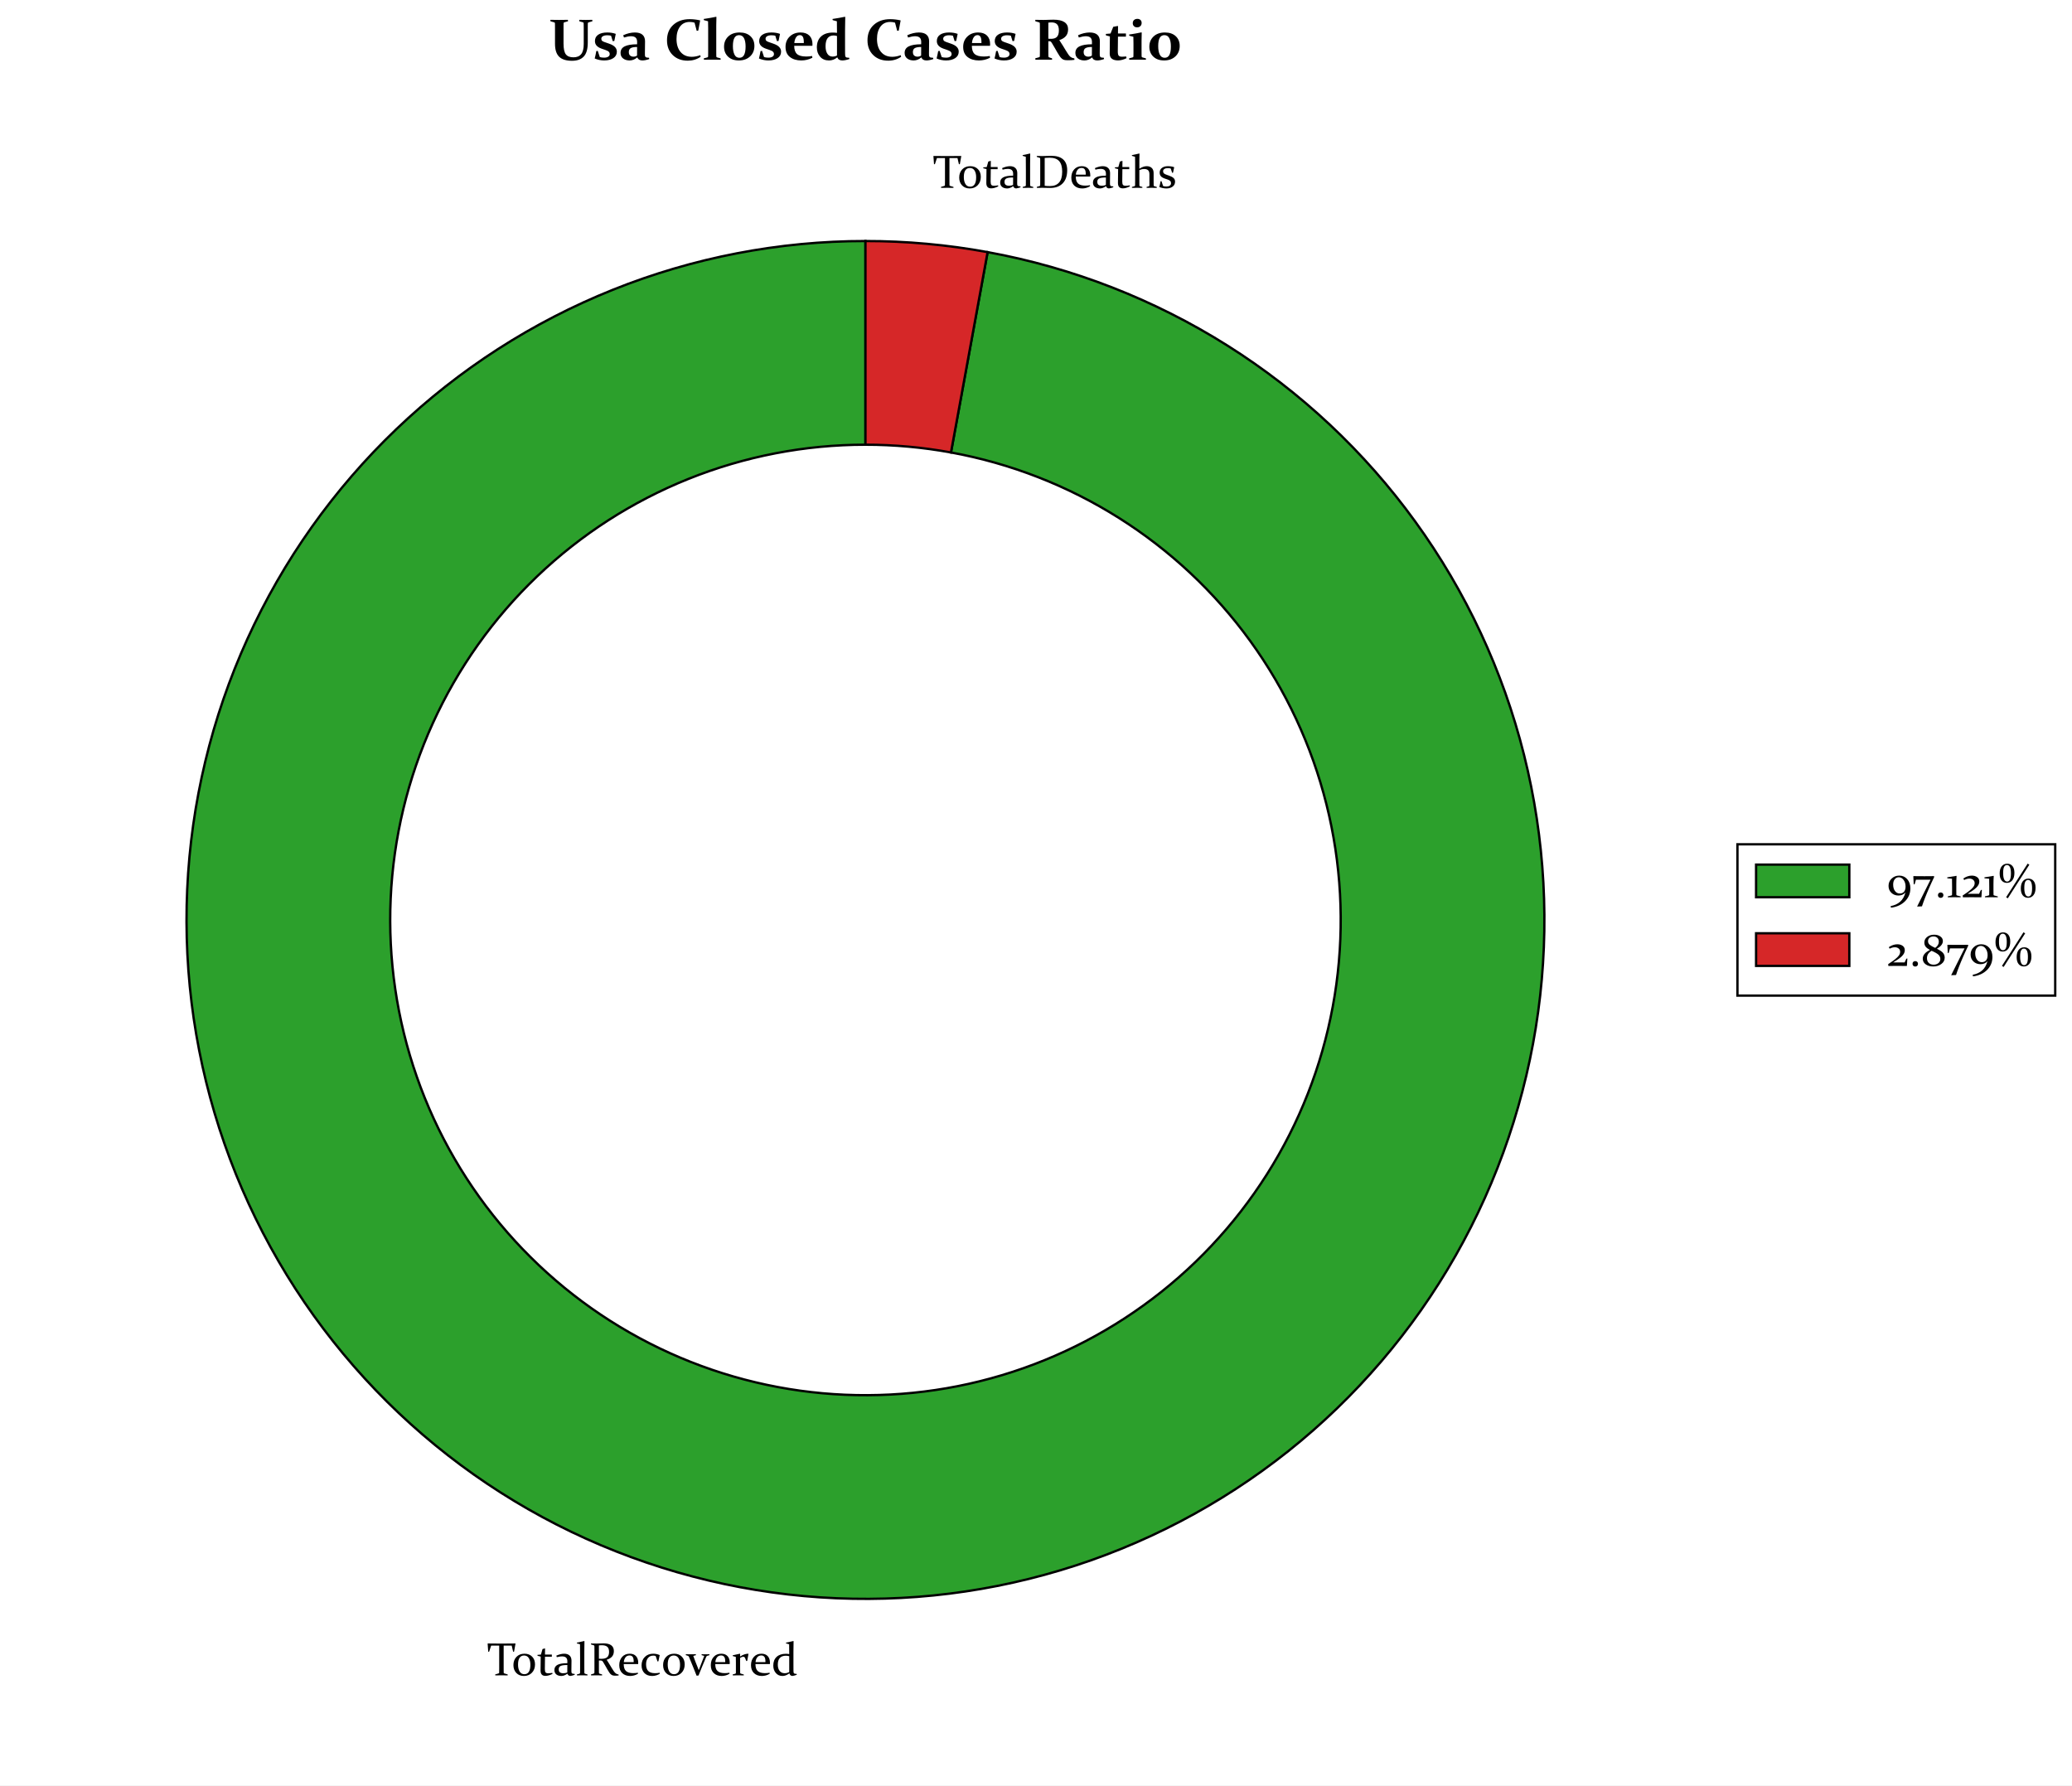
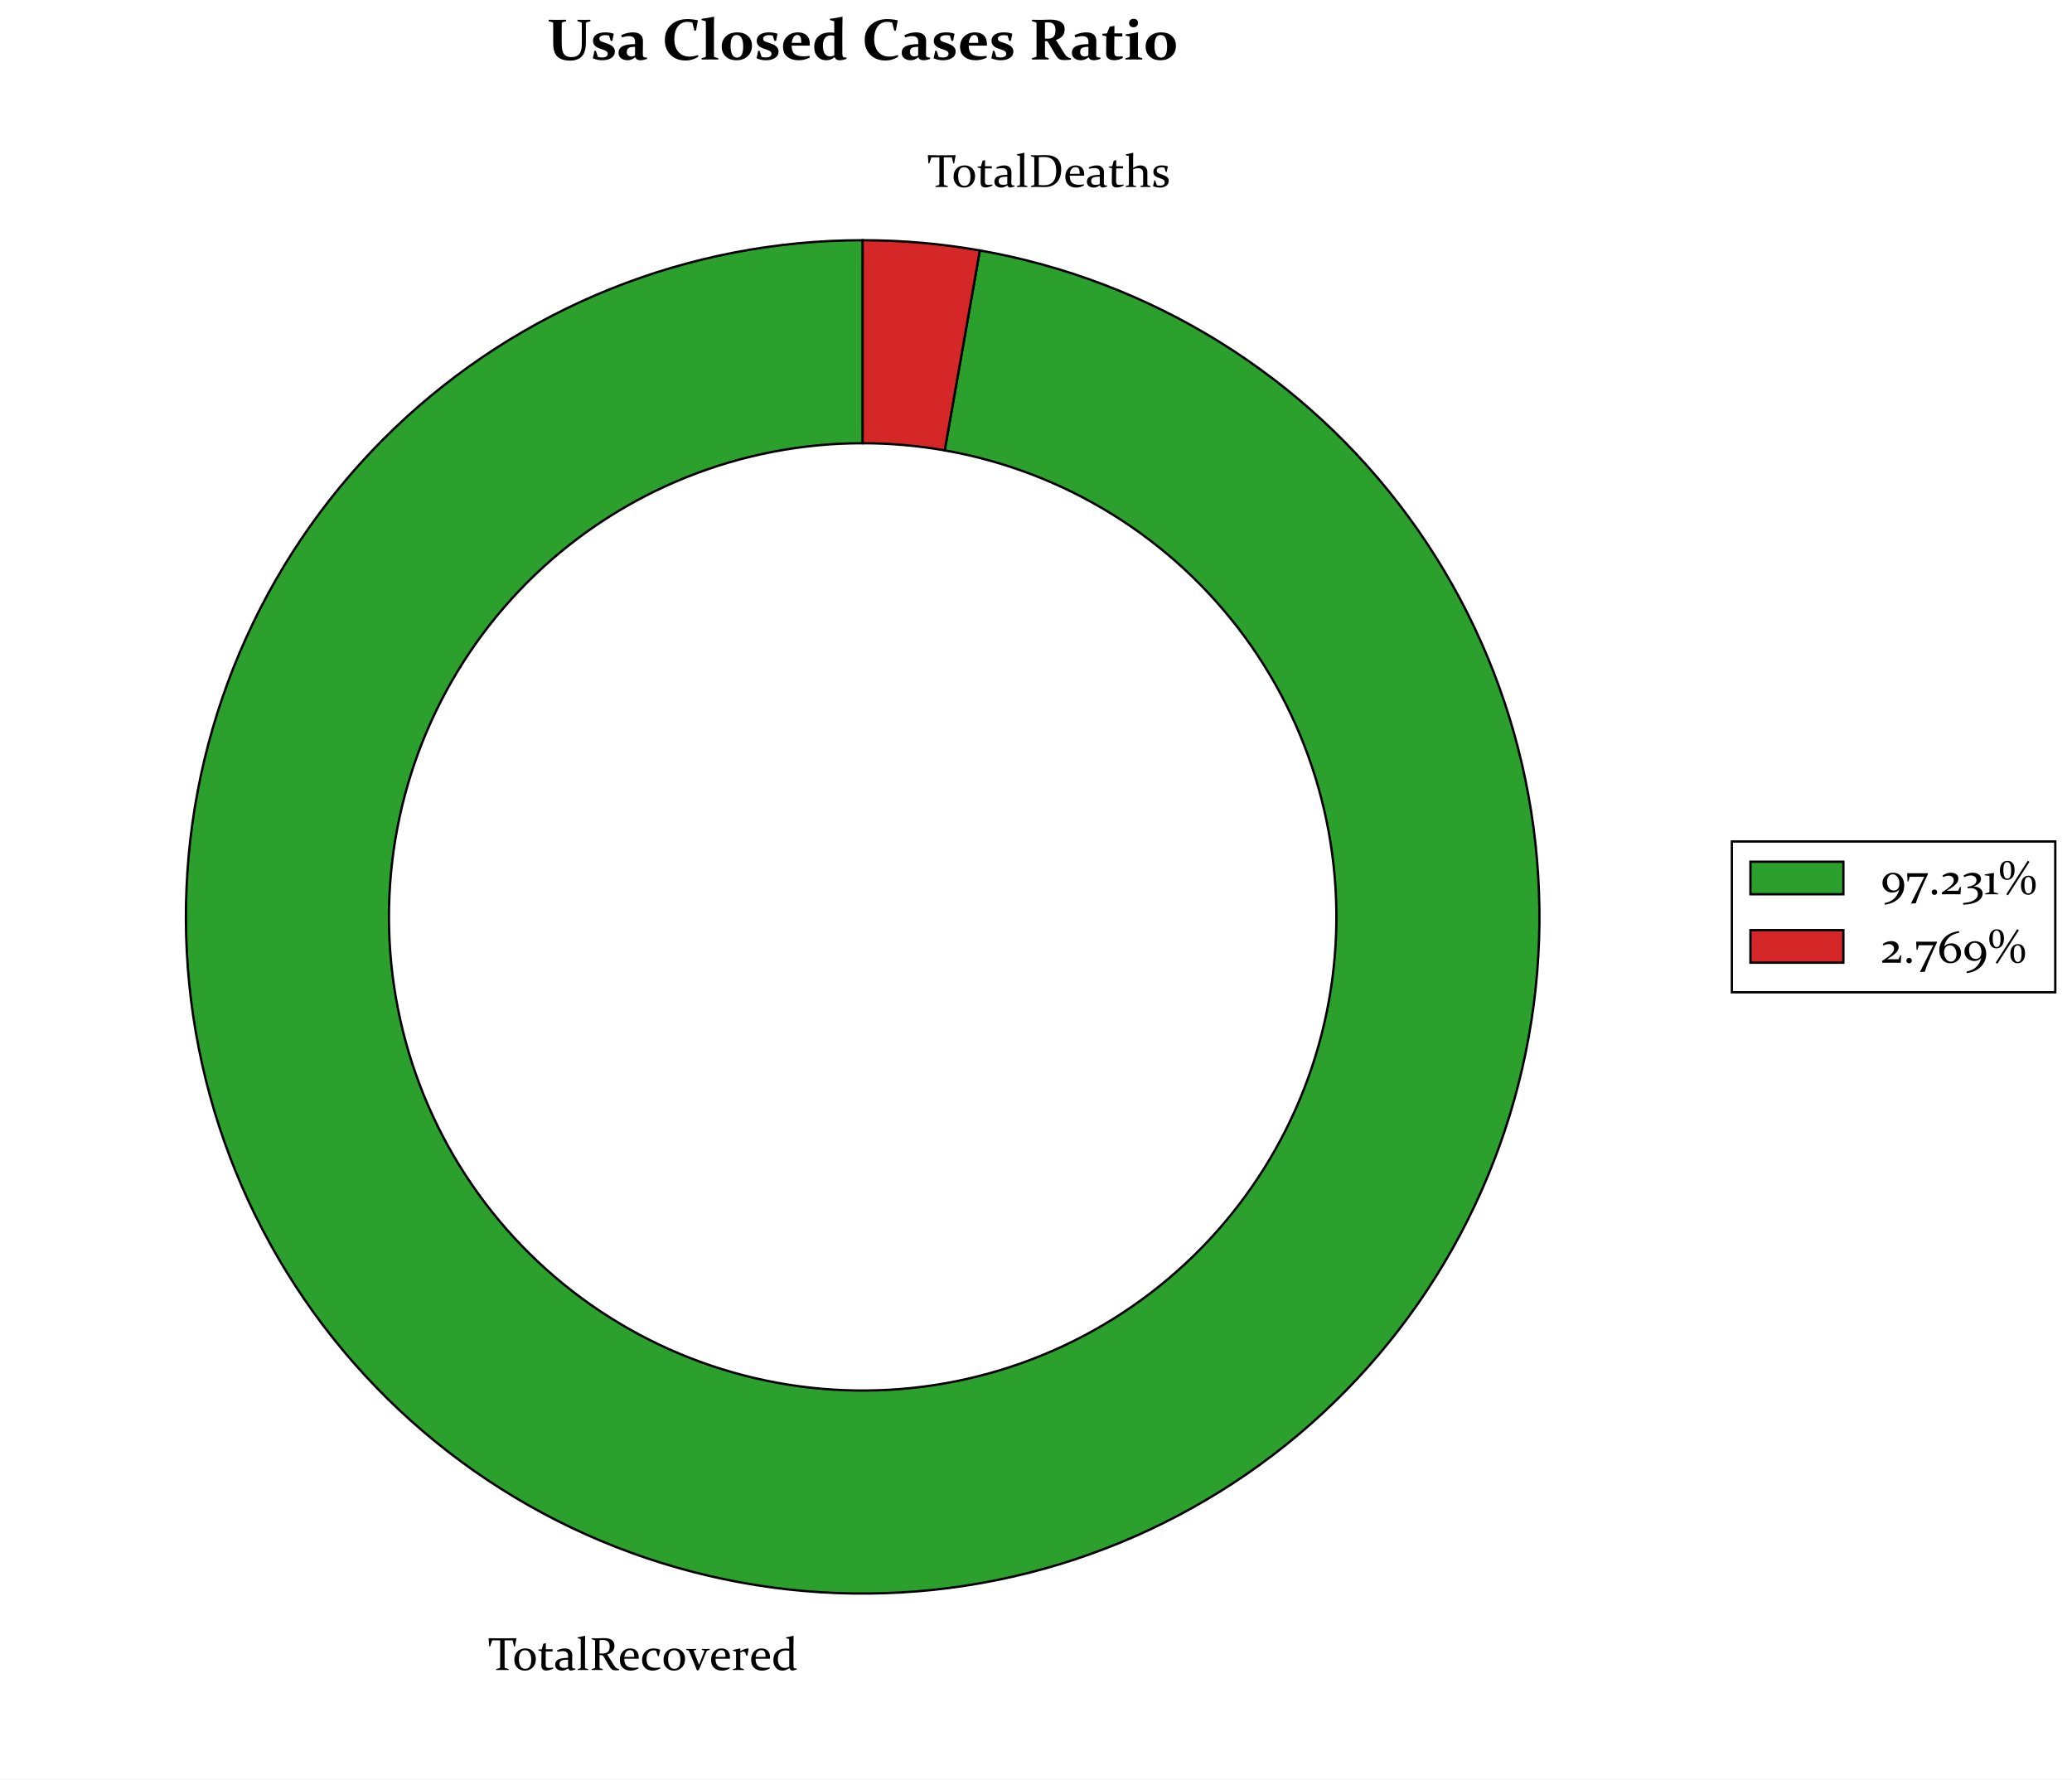
- <svg xmlns="http://www.w3.org/2000/svg" xmlns:xlink="http://www.w3.org/1999/xlink" height="766.08pt" version="1.1" viewBox="0 0 889.032 766.08" width="889.032pt">
+ <svg xmlns="http://www.w3.org/2000/svg" xmlns:xlink="http://www.w3.org/1999/xlink" height="766.08pt" version="1.1" viewBox="0 0 891.904 766.08" width="891.904pt">
  <defs>
    <style type="text/css">*{stroke-linecap:butt;stroke-linejoin:round;}</style>
  </defs>
  <g id="figure_1">
    <g id="patch_1">
-       <path d="M 0 766.08  L 889.032 766.08  L 889.032 0  L 0 0  z " style="fill:#ffffff;" />
+       <path d="M 0 766.08  L 891.904 766.08  L 891.904 0  L 0 0  z " style="fill:#ffffff;" />
    </g>
    <g id="axes_1">
      <g id="patch_2">
-         <path d="M 371.343 103.423  C 334.196 103.423 297.389 110.528 262.912 124.355  C 228.434 138.181 196.917 158.476 170.063 184.142  C 143.209 209.808 121.51 240.376 106.139 274.193  C 90.768 308.01 82.006 344.458 80.326 381.567  C 78.647 418.676 84.081 455.766 96.335 490.833  C 108.588 525.901 127.437 558.303 151.863 586.29  C 176.289 614.277 205.844 637.336 238.932 654.22  C 272.02 671.104 308.034 681.505 345.029 684.861  C 382.024 688.216 419.322 684.465 454.907 673.809  C 490.493 663.153 523.714 645.788 552.777 622.653  C 581.84 599.517 606.211 571.035 624.574 538.744  C 642.937 506.453 654.955 470.946 659.98 434.141  C 665.004 397.335 662.943 359.906 653.907 323.875  C 644.871 287.844 629.026 253.871 607.228 223.793  C 585.43 193.714 558.079 168.08 526.651 148.276  C 495.224 128.472 460.296 114.86 423.755 108.177  L 408.032 194.145  C 433.61 198.823 458.059 208.351 480.059 222.214  C 502.058 236.077 521.204 254.021 536.462 275.076  C 551.721 296.131 562.812 319.912 569.138 345.134  C 575.463 370.356 576.906 396.556 573.389 422.32  C 569.871 448.084 561.459 472.939 548.604 495.542  C 535.75 518.146 518.691 538.083 498.347 554.278  C 478.003 570.473 454.748 582.628 429.838 590.087  C 404.928 597.546 378.82 600.172 352.923 597.824  C 327.026 595.475 301.817 588.194 278.655 576.375  C 255.494 564.556 234.805 548.415 217.707 528.824  C 200.609 509.234 187.415 486.552 178.837 462.005  C 170.259 437.457 166.456 411.494 167.631 385.518  C 168.807 359.542 174.94 334.028 185.7 310.356  C 196.46 286.684 211.649 265.287 230.447 247.321  C 249.245 229.354 271.307 215.148 295.441 205.47  C 319.575 195.791 345.34 190.817 371.343 190.817  L 371.343 103.423  z " style="fill:#2ca02c;stroke:#000000;stroke-linejoin:miter;" />
+         <path d="M 371.343 103.423  C 334.154 103.423 297.306 110.544 262.795 124.402  C 228.284 138.259 196.744 158.597 169.881 184.316  C 143.019 210.034 121.328 240.661 105.983 274.536  C 90.638 308.412 81.921 344.915 80.304 382.069  C 78.687 419.223 84.199 456.345 96.542 491.426  C 108.886 526.507 127.833 558.902 152.359 586.858  C 176.886 614.813 206.539 637.815 239.716 654.619  C 272.892 671.422 308.982 681.718 346.03 684.95  C 383.079 688.181 420.406 684.288 455.99 673.482  C 491.575 662.676 524.763 645.155 553.759 621.868  C 582.754 598.581 607.024 569.955 625.254 537.541  C 643.485 505.127 655.34 469.519 660.18 432.646  C 665.019 395.773 662.753 358.312 653.505 322.292  C 644.257 286.271 628.196 252.352 606.191 222.371  C 584.187 192.39 556.644 166.899 525.053 147.276  C 493.462 127.653 458.404 114.26 421.776 107.822  L 406.646 193.897  C 432.286 198.403 456.826 207.778 478.94 221.514  C 501.054 235.25 520.334 253.094 535.737 274.081  C 551.14 295.067 562.382 318.811 568.856 344.025  C 575.33 369.24 576.916 395.462 573.529 421.274  C 570.141 447.085 561.842 472.01 549.081 494.7  C 536.32 517.39 519.331 537.428 499.034 553.729  C 478.737 570.03 455.505 582.294 430.596 589.859  C 405.687 597.423 379.558 600.148 353.624 597.886  C 327.69 595.624 302.427 588.417 279.204 576.654  C 255.98 564.892 235.223 548.79 218.054 529.222  C 200.886 509.653 187.623 486.976 178.983 462.42  C 170.342 437.863 166.484 411.877 167.616 385.869  C 168.748 359.862 174.85 334.31 185.591 310.597  C 196.332 286.884 211.516 265.445 230.32 247.442  C 249.123 229.439 271.202 215.202 295.359 205.502  C 319.517 195.802 345.31 190.817 371.343 190.817  L 371.343 103.423  z " style="fill:#2ca02c;stroke:#000000;stroke-linejoin:miter;" />
      </g>
      <g id="patch_3">
-         <path d="M 423.755 108.177  C 415.114 106.596 406.406 105.407 397.657 104.614  C 388.908 103.82 380.128 103.423 371.343 103.423  L 371.343 190.817  C 377.492 190.817 383.638 191.095 389.763 191.651  C 395.887 192.206 401.983 193.039 408.032 194.145  L 423.755 108.177  z " style="fill:#d62728;stroke:#000000;stroke-linejoin:miter;" />
+         <path d="M 421.776 107.822  C 413.454 106.359 405.073 105.259 396.655 104.525  C 388.238 103.791 379.792 103.423 371.343 103.423  L 371.343 190.817  C 377.257 190.817 383.169 191.075 389.062 191.589  C 394.954 192.103 400.821 192.873 406.646 193.897  L 421.776 107.822  z " style="fill:#d62728;stroke:#000000;stroke-linejoin:miter;" />
      </g>
      <g id="matplotlib.axis_1" />
      <g id="matplotlib.axis_2" />
      <g id="text_1">
-         <g transform="translate(209.0161 718.8573)scale(0.2 -0.2)">
+         <g transform="translate(210.1177 718.9553)scale(0.2 -0.2)">
          <defs>
            <path d="M 30.766 0  Q 24.75 0 17.484 -0.141  L 17.281 1.953  L 24.516 4.109  Q 25.734 4.438 25.781 5.609  Q 25.875 9.328 25.875 15.094  L 25.875 63.812  L 8.641 63.812  L 4.297 50.828  L 2.344 50.484  L 1.078 67.969  L 1.422 68.359  Q 13.422 68.172 24.422 68.172  L 37.453 68.172  Q 48.391 68.172 60.547 68.359  L 60.844 67.969  L 57.766 50.828  L 55.812 50.484  L 52.688 63.812  L 35.453 63.812  L 35.453 15.094  Q 35.453 9.328 35.547 5.609  Q 35.594 4.438 36.812 4.109  L 44.047 1.953  L 44.141 -0.141  Q 36.578 0 30.766 0  z " id="Constantia-84" />
            <path d="M 13.719 23.047  Q 13.719 13.922 17.141 8.172  Q 20.562 2.438 27.297 2.438  Q 33.594 2.438 36.891 7.484  Q 40.188 12.547 40.188 22.469  Q 40.188 31.781 36.719 37.156  Q 33.25 42.531 26.656 42.531  Q 20.406 42.531 17.062 37.688  Q 13.719 32.859 13.719 23.047  z M 50.141 23.484  Q 50.141 12.359 43.422 5.484  Q 36.719 -1.375 26.375 -1.375  Q 16.266 -1.375 10.031 5.094  Q 3.812 11.578 3.812 22.016  Q 3.812 32.766 10.328 39.578  Q 16.844 46.391 27.594 46.391  Q 37.75 46.391 43.938 40.109  Q 50.141 33.844 50.141 23.484  z " id="Constantia-111" />
            <path d="M 17.484 39.938  Q 17.188 23.438 17.188 13.328  Q 17.188 8.25 18.703 6.312  Q 20.219 4.391 24.469 4.391  Q 27.828 4.391 33.25 5.281  L 33.547 3.078  Q 25.094 -1.172 18.453 -1.172  Q 13.141 -1.172 10.547 1.688  Q 7.953 4.547 7.953 10.297  Q 7.953 19.781 8.297 40.234  L 1.562 41.891  L 1.266 43.891  L 8.797 44.531  L 12.156 56.344  Q 14.891 57.078 17.141 57.766  L 17.625 57.422  Q 17.484 51.516 17.484 46.391  L 17.484 44.578  L 32.172 44.578  L 32.172 39.938  z " id="Constantia-116" />
            <path d="M 30.125 22.125  Q 19.438 22.125 15.531 20.016  Q 11.625 17.922 11.625 12.938  Q 11.625 8.297 14.203 6.359  Q 16.797 4.438 21.234 4.438  Q 26.266 4.438 30.031 6.156  z M 6.453 42.234  Q 15.969 46.391 23.297 46.391  Q 30.766 46.391 34.938 42.484  Q 39.109 38.578 39.062 31.203  L 38.812 10.891  Q 38.766 8.406 38.938 6.891  Q 39.109 5.375 39.812 4.562  Q 40.531 3.766 41.938 3.438  Q 43.359 3.125 45.75 3.078  L 46 1.172  Q 43.891 0.344 40.859 -0.484  Q 37.844 -1.312 36.766 -1.312  Q 32.031 -1.312 30.281 3.562  Q 23.438 -1.375 17.391 -1.375  Q 10.594 -1.375 6.469 1.969  Q 2.344 5.328 2.344 11.422  Q 2.344 18.953 9.047 22.516  Q 15.766 26.078 30.125 26.078  L 30.172 29.891  Q 30.219 35.359 27.391 37.984  Q 24.562 40.625 18.703 40.625  Q 14.266 40.625 7.562 38.969  z " id="Constantia-97" />
            <path d="M 2.734 68.5  L 2.484 70.125  Q 11.141 71.781 18.406 73.578  L 18.844 73.188  Q 18.562 65.234 18.562 51.078  L 18.562 19.281  Q 18.562 10.547 18.656 5.219  Q 18.797 3.812 20.016 3.469  L 25.344 1.859  L 25.484 -0.141  Q 18.891 0 14.109 0  Q 9.328 0 2.781 -0.141  L 2.594 1.859  L 8.109 3.469  Q 9.328 3.859 9.422 5.031  Q 9.516 10.547 9.516 17.328  L 9.516 37.406  Q 9.516 55.562 9.328 66.547  z " id="Constantia-108" />
            <path d="M 21.781 14.984  Q 21.781 12.062 21.797 9.719  Q 21.828 7.375 21.875 5.469  Q 21.922 3.953 23.141 3.562  L 28.562 1.953  L 28.719 -0.141  Q 22.906 0 17.094 0  Q 11.188 0 4.984 -0.141  L 4.781 1.953  L 10.797 3.766  Q 12.016 4.109 12.109 5.281  Q 12.156 7.234 12.172 9.641  Q 12.203 12.062 12.203 14.984  L 12.203 54.594  Q 12.203 57.078 12.172 59.078  Q 12.156 61.078 12.109 62.703  Q 12.062 63.969 10.938 64.359  L 4.891 66.266  L 4.781 68.359  Q 11.078 68.172 17.047 68.172  Q 18.219 68.172 20.016 68.234  Q 21.828 68.312 24.422 68.406  Q 27.047 68.5 28.797 68.547  Q 30.562 68.609 31.594 68.609  Q 42.719 68.609 48.281 64.406  Q 53.859 60.203 53.859 52.156  Q 53.859 44.875 50.047 40.359  Q 46.234 35.844 38.422 33.406  Q 41.5 28.719 44.094 24.344  Q 46.688 19.969 48.906 16.328  Q 51.125 12.703 52.969 9.906  Q 54.828 7.125 56.453 5.516  Q 57.281 4.688 58.109 4.078  Q 58.938 3.469 59.844 3.078  Q 60.75 2.688 61.75 2.391  Q 62.75 2.094 63.969 1.812  L 64.109 -0.344  Q 60.594 -0.781 58.203 -0.781  Q 56.203 -0.781 54.688 -0.688  Q 53.172 -0.594 52 -0.297  Q 50.828 0 49.875 0.453  Q 48.922 0.922 48 1.656  Q 46 3.172 44.062 6.031  Q 42.141 8.891 40.062 12.5  Q 37.984 16.109 35.734 20.188  Q 33.5 24.266 31 28.172  Q 30.281 29.344 29.766 30.031  Q 29.25 30.719 28.641 31.109  Q 28.031 31.5 27.219 31.641  Q 26.422 31.781 25.141 31.844  L 21.781 31.938  z M 21.781 35.594  Q 24.75 35.453 27.297 35.453  Q 35.75 35.453 39.672 39.031  Q 43.609 42.625 43.609 50.297  Q 43.609 57.719 39.844 61.125  Q 36.078 64.547 28.078 64.547  Q 26.703 64.547 25.141 64.453  Q 23.578 64.359 21.781 64.156  z " id="Constantia-82" />
            <path d="M 44.047 3.469  Q 39.891 0.875 35.5 -0.25  Q 31.109 -1.375 27.344 -1.375  Q 16.609 -1.375 10.203 4.75  Q 3.812 10.891 3.812 21.781  Q 3.812 32.625 9.938 39.5  Q 16.062 46.391 26.312 46.391  Q 34.906 46.391 39.688 41.234  Q 44.484 36.078 44.484 27  Q 44.484 25.641 44.344 24.219  L 13.375 24.219  Q 13.375 13.719 18.312 9.203  Q 23.25 4.688 33.734 4.688  Q 38.422 4.688 43.75 5.562  z M 34.766 28.266  L 34.766 29.734  Q 34.766 36.672 32.547 39.641  Q 30.328 42.625 25.922 42.625  Q 20.125 42.625 17.047 38.422  Q 13.969 34.234 13.578 28.266  z " id="Constantia-101" />
            <path d="M 42.969 3.469  Q 39.938 1.422 35.469 0.016  Q 31 -1.375 26.609 -1.375  Q 16.062 -1.375 9.906 4.797  Q 3.766 10.984 3.766 21.297  Q 3.766 32.469 10.734 39.422  Q 17.719 46.391 28.812 46.391  Q 35.984 46.391 42.719 43.453  Q 41.109 36.922 39.844 30.078  L 37.938 29.781  L 33.984 41.5  Q 31.734 42.281 28.906 42.281  Q 21.625 42.281 17.516 37.203  Q 13.422 32.125 13.422 23.781  Q 13.422 13.969 18.062 9.281  Q 22.703 4.594 32.766 4.594  Q 37.406 4.594 42.672 5.516  z " id="Constantia-99" />
            <path d="M -1.516 45.266  Q 4.641 45.125 9.422 45.125  Q 13.812 45.125 19.969 45.266  L 20.172 43.266  L 14.5 41.703  Q 18.5 30.328 23.781 17.531  Q 25.141 14.156 26.219 11.078  Q 27.297 14.156 28.719 17.484  Q 33.156 28.422 38.031 41.703  L 32.469 43.266  L 32.281 45.266  Q 36.234 45.125 40.531 45.125  Q 44.922 45.125 49.031 45.266  L 49.219 43.266  L 44.344 41.844  Q 43.219 41.453 42.438 39.938  Q 38.578 31 33.469 18.672  Q 28.375 6.344 25.781 -0.344  L 21.625 -0.781  Q 18.953 6.297 13.891 18.594  Q 8.844 30.906 5.219 39.703  Q 4.438 41.406 3.078 41.891  L -1.422 43.266  z " id="Constantia-118" />
            <path d="M 2.828 42.969  Q 10.984 44.531 18.312 46.391  L 18.797 46.047  L 18.797 40.328  Q 27.828 46.391 36.531 46.391  L 36.766 46.094  Q 35.359 38.812 33.984 31  L 32.031 30.672  Q 30.672 34.812 29.391 37.328  Q 28.125 39.844 25.391 39.844  Q 22.75 39.844 18.797 37.406  L 18.797 16.266  Q 18.797 8.641 18.891 5.375  Q 18.953 4.047 20.125 3.719  L 26.609 1.859  L 26.766 -0.141  Q 19.141 0 14.359 0  Q 9.578 0 3.031 -0.141  L 2.828 1.859  L 8.5 3.516  Q 9.672 3.906 9.719 5.031  Q 9.766 7.125 9.766 11.031  L 9.766 27.688  Q 9.766 35.641 9.578 39.547  L 3.078 41.312  z " id="Constantia-114" />
            <path d="M 37.938 41.016  Q 34.672 42.047 30.609 42.047  Q 22.219 42.047 17.812 37.281  Q 13.422 32.516 13.422 22.859  Q 13.422 14.5 17.328 9.5  Q 21.234 4.5 28.375 4.5  Q 32.953 4.5 37.938 7.031  z M 30.906 70.125  Q 39.594 71.781 46.828 73.578  L 47.266 73.188  Q 46.969 62.75 46.969 50.734  L 46.969 24.172  Q 46.969 17.438 47.016 10.844  Q 47.016 8.344 47.188 6.828  Q 47.359 5.328 48.047 4.516  Q 48.734 3.719 50.078 3.422  Q 51.422 3.125 53.859 3.078  L 54.109 1.172  Q 51.953 0.344 48.953 -0.484  Q 45.953 -1.312 44.875 -1.312  Q 39.938 -1.312 38.234 4.25  Q 30.672 -1.375 23.531 -1.375  Q 14.5 -1.375 9.109 5.047  Q 3.719 11.469 3.719 20.844  Q 3.719 32.953 10.891 39.594  Q 18.062 46.234 30.953 46.234  Q 34.078 46.234 37.938 45.562  Q 37.938 56.344 37.75 66.547  L 31.156 68.5  z " id="Constantia-100" />
          </defs>
          <use xlink:href="#Constantia-84" />
          <use x="52.578" xlink:href="#Constantia-111" />
          <use x="106.631" xlink:href="#Constantia-116" />
          <use x="141.934" xlink:href="#Constantia-97" />
          <use x="189.932" xlink:href="#Constantia-108" />
          <use x="218.008" xlink:href="#Constantia-82" />
          <use x="279.643" xlink:href="#Constantia-101" />
          <use x="327.543" xlink:href="#Constantia-99" />
          <use x="373.686" xlink:href="#Constantia-111" />
          <use x="427.738" xlink:href="#Constantia-118" />
          <use x="476.029" xlink:href="#Constantia-101" />
          <use x="523.93" xlink:href="#Constantia-114" />
          <use x="562.26" xlink:href="#Constantia-101" />
          <use x="610.16" xlink:href="#Constantia-100" />
        </g>
      </g>
      <g id="text_2">
-         <g transform="translate(400.2881 80.58601)scale(0.2 -0.2)">
+         <g transform="translate(399.1866 80.48802)scale(0.2 -0.2)">
          <defs>
            <path d="M 17.094 0  Q 11.188 0 4.984 -0.141  L 4.781 1.953  L 10.797 3.766  Q 12.062 4.156 12.109 5.281  Q 12.156 7.234 12.172 9.641  Q 12.203 12.062 12.203 14.984  L 12.203 54.594  Q 12.203 57.078 12.172 59.078  Q 12.156 61.078 12.109 62.703  Q 12.062 63.969 10.938 64.359  L 4.891 66.266  L 4.781 68.359  Q 11.078 68.172 17.047 68.172  Q 21.922 68.172 26.453 68.406  Q 31 68.656 35.797 68.656  Q 52.875 68.656 61.469 60.859  Q 70.062 53.078 70.062 37.75  Q 70.062 19.672 60.516 9.688  Q 50.984 -0.297 33.734 -0.297  Q 29 -0.297 25.281 -0.141  Q 21.578 0 17.094 0  z M 21.781 4.344  Q 24.656 3.953 27.406 3.828  Q 30.172 3.719 32.953 3.719  Q 45.844 3.719 52.578 11.297  Q 59.328 18.891 59.328 34.578  Q 59.328 49.812 52.922 57.156  Q 46.531 64.5 32.672 64.5  Q 30.469 64.5 27.797 64.406  Q 25.141 64.312 21.781 64.062  z " id="Constantia-68" />
            <path d="M 2.484 70.125  Q 10.453 71.688 18.406 73.578  L 18.844 73.188  Q 18.609 68.609 18.578 60.109  Q 18.562 51.609 18.562 40.922  Q 27.047 46.391 34.375 46.391  Q 41.156 46.391 45.156 42.594  Q 49.172 38.812 49.172 31.5  L 49.172 14.266  Q 49.172 8.641 49.266 5.219  Q 49.312 3.953 50.484 3.516  L 55.953 1.859  L 56.062 -0.141  Q 49.609 0 44.828 0  Q 40.047 0 34.188 -0.141  L 33.984 1.859  L 38.812 3.266  Q 39.984 3.656 40.094 4.781  Q 40.141 5.469 40.141 7.859  L 40.141 29.156  Q 40.141 35.156 37.25 37.766  Q 34.375 40.375 28.766 40.375  Q 23.922 40.375 18.562 38.031  L 18.562 16.109  Q 18.562 10.062 18.656 5.031  Q 18.703 3.656 19.875 3.328  L 24.953 1.859  L 25.047 -0.141  Q 18.891 0 14.109 0  Q 9.328 0 2.781 -0.141  L 2.594 1.859  L 8.109 3.469  Q 9.375 3.859 9.422 5.031  Q 9.516 9.719 9.516 17  L 9.516 37.406  Q 9.516 47.359 9.484 55.031  Q 9.469 62.703 9.328 66.547  L 2.734 68.5  z " id="Constantia-104" />
            <path d="M 27.875 41.453  Q 25.047 42.234 21.734 42.234  Q 17.141 42.234 14.328 40.453  Q 11.531 38.672 11.531 35.594  Q 11.531 32.625 13.359 30.906  Q 15.188 29.203 20.172 27.547  L 24.172 26.172  Q 30.906 23.875 34.047 20.922  Q 37.203 17.969 37.203 13.188  Q 37.203 6.391 31.922 2.5  Q 26.656 -1.375 18.609 -1.375  Q 11.188 -1.375 3.422 1.656  Q 5.078 8.016 6.109 14.062  L 8.016 14.359  L 11.531 3.859  Q 14.312 2.781 18.609 2.781  Q 23.141 2.781 25.844 4.641  Q 28.562 6.5 28.562 9.859  Q 28.562 12.984 26.734 14.797  Q 24.906 16.609 20.906 17.922  L 15.828 19.625  Q 9.234 21.828 6.719 24.922  Q 4.203 28.031 4.203 32.625  Q 4.203 39.016 9.062 42.703  Q 13.922 46.391 21.875 46.391  Q 29.297 46.391 35.359 44.234  Q 33.984 38.672 32.859 32.469  L 31 32.125  z " id="Constantia-115" />
          </defs>
          <use xlink:href="#Constantia-84" />
          <use x="52.578" xlink:href="#Constantia-111" />
          <use x="106.631" xlink:href="#Constantia-116" />
          <use x="141.934" xlink:href="#Constantia-97" />
          <use x="189.932" xlink:href="#Constantia-108" />
          <use x="218.008" xlink:href="#Constantia-68" />
          <use x="293.105" xlink:href="#Constantia-101" />
          <use x="341.006" xlink:href="#Constantia-97" />
          <use x="389.004" xlink:href="#Constantia-116" />
          <use x="424.307" xlink:href="#Constantia-104" />
          <use x="482.266" xlink:href="#Constantia-115" />
        </g>
      </g>
      <g id="text_3">
        <g transform="translate(235.5322 25.59453)scale(0.25 -0.25)">
          <defs>
            <path d="M 2.438 68.359  Q 9.234 68.172 17.484 68.172  Q 25.984 68.172 32.516 68.359  L 32.766 65.875  L 26.422 64.062  Q 25.25 63.766 25.141 62.594  Q 25.094 60.844 25.062 58.812  Q 25.047 56.781 25.047 54.438  L 25.047 27.547  Q 25.047 14.203 29.047 9.094  Q 33.062 4 42.047 4  Q 50.875 4 55.297 9.391  Q 59.719 14.797 59.719 26.906  L 59.719 54.438  Q 59.719 56.781 59.672 58.812  Q 59.625 60.844 59.578 62.594  Q 59.516 63.719 58.297 64.062  L 52.25 65.766  L 52.094 68.359  Q 58.594 68.172 63.328 68.172  Q 67.719 68.172 74.359 68.359  L 74.609 65.875  L 67.969 63.969  Q 66.797 63.625 66.75 62.359  Q 66.703 60.688 66.672 58.688  Q 66.656 56.688 66.656 54.25  L 66.656 29.438  Q 66.656 12.641 59.734 5.344  Q 52.828 -1.953 39.656 -1.953  Q 24.656 -1.953 17.531 5  Q 10.406 11.969 10.406 27.297  L 10.406 54.25  Q 10.406 56.688 10.375 58.688  Q 10.359 60.688 10.297 62.359  Q 10.25 63.625 9.125 63.969  L 2.594 65.875  z " id="Constantia-Bold-85" />
            <path d="M 31.938 41.109  Q 28.859 41.844 25.297 41.844  Q 20.844 41.844 18.031 40.281  Q 15.234 38.719 15.234 35.844  Q 15.234 33.641 16.453 32.438  Q 17.672 31.25 20.656 30.219  L 28.469 27.484  Q 35.453 25.094 38.672 21.703  Q 41.891 18.312 41.891 13.766  Q 41.891 6.594 35.859 2.609  Q 29.828 -1.375 20.016 -1.375  Q 11.812 -1.375 3.906 2  Q 5.562 8.547 6.641 14.703  L 9.125 15.094  L 12.641 4.438  Q 15.625 3.422 20.125 3.422  Q 24.359 3.422 27 5.031  Q 29.641 6.641 29.641 9.516  Q 29.641 11.922 28.047 13.547  Q 26.469 15.188 21.734 16.797  L 15.766 18.844  Q 10.062 20.844 7.172 24.047  Q 4.297 27.25 4.297 31.891  Q 4.297 39.016 9.906 42.812  Q 15.531 46.625 25.391 46.625  Q 33.5 46.625 40.047 44.234  Q 38.578 37.844 37.547 32.125  L 34.859 31.734  z " id="Constantia-Bold-115" />
            <path d="M 31 21.734  Q 23.344 21.734 20.062 19.781  Q 16.797 17.828 16.797 13.094  Q 16.797 8.797 19.109 6.953  Q 21.438 5.125 24.609 5.125  Q 28.219 5.125 30.906 6.984  z M 7.125 41.891  Q 17.531 46.625 27.156 46.625  Q 35.938 46.625 40.297 42.688  Q 44.672 38.766 44.625 31.391  L 44.391 11.078  Q 44.281 8.594 44.469 7.078  Q 44.672 5.562 45.375 4.75  Q 46.094 3.953 47.484 3.609  Q 48.875 3.266 51.516 3.219  L 51.812 0.984  Q 44.969 -1.375 40.047 -1.375  Q 33.406 -1.375 31.297 3.859  Q 25.094 -1.375 18.172 -1.375  Q 11.375 -1.375 6.984 2.016  Q 2.594 5.422 2.594 11.578  Q 2.594 19.234 9.688 22.797  Q 16.797 26.375 31 26.375  L 31.062 30.031  Q 31.109 35.25 28.547 37.719  Q 25.984 40.188 20.562 40.188  Q 15.531 40.188 8.5 37.984  z " id="Constantia-Bold-97" />
            <path id="Constantia-Bold-32" />
            <path d="M 58.5 49.906  L 55.812 49.469  L 52.094 63.484  Q 48.25 64.703 43.75 64.703  Q 32.953 64.703 27.047 56.609  Q 21.141 48.531 21.141 35.453  Q 21.141 21.484 28.094 13.188  Q 35.062 4.891 47.406 4.891  Q 54.297 4.891 61.922 7.672  L 62.547 4.891  Q 52.781 -1.766 40.484 -1.766  Q 24.516 -1.766 14.672 7.859  Q 4.828 17.484 4.828 33.203  Q 4.828 49.953 15.625 59.719  Q 26.422 69.484 43.797 69.484  Q 52.391 69.484 61.375 67.484  L 61.672 67  z " id="Constantia-Bold-67" />
            <path d="M 1.859 69.828  Q 14.062 71.625 23.141 73.578  L 23.688 73.188  Q 23.391 66.453 23.391 58.844  L 23.391 13.672  Q 23.391 7.859 23.484 5.562  Q 23.578 4.25 24.703 3.906  L 30.812 2.203  L 30.953 -0.141  Q 23.734 0 16.609 0  Q 9.328 0 2.25 -0.141  L 2 2.203  L 8.203 3.906  Q 9.328 4.203 9.422 5.375  Q 9.516 7.281 9.516 11.766  L 9.516 54.109  Q 9.516 60.5 9.328 65.875  L 2.156 67.828  z " id="Constantia-Bold-108" />
            <path d="M 19.047 23.188  Q 19.047 14.312 21.703 8.766  Q 24.359 3.219 30.219 3.219  Q 35.688 3.219 38.25 8.094  Q 40.828 12.984 40.828 22.609  Q 40.828 31.641 38.109 36.844  Q 35.406 42.047 29.641 42.047  Q 24.266 42.047 21.656 37.359  Q 19.047 32.672 19.047 23.188  z M 55.953 23.578  Q 55.953 12.453 48.531 5.531  Q 41.109 -1.375 29.203 -1.375  Q 17.625 -1.375 10.734 5.141  Q 3.859 11.672 3.859 22.219  Q 3.859 32.906 11.078 39.766  Q 18.312 46.625 30.609 46.625  Q 42.281 46.625 49.109 40.297  Q 55.953 33.984 55.953 23.578  z " id="Constantia-Bold-111" />
            <path d="M 49.906 3.219  Q 40.875 -1.375 30.859 -1.375  Q 18.953 -1.375 11.406 4.516  Q 3.859 10.406 3.859 21.875  Q 3.859 32.812 11.109 39.719  Q 18.359 46.625 29.594 46.625  Q 39.406 46.625 44.75 41.328  Q 50.094 36.031 50.094 26.703  Q 50.094 25.297 49.953 23.781  L 18.75 23.781  Q 18.75 13.969 23.562 9.672  Q 28.375 5.375 39.359 5.375  Q 44.672 5.375 49.516 6.297  z M 35.25 28.516  L 35.25 29.688  Q 35.25 36.328 33.562 39.203  Q 31.891 42.094 28.422 42.094  Q 24.266 42.094 21.797 38.109  Q 19.344 34.125 18.953 28.516  z " id="Constantia-Bold-101" />
            <path d="M 38.422 40.578  Q 35.797 41.5 32.516 41.5  Q 25.828 41.5 22.312 36.891  Q 18.797 32.281 18.797 23  Q 18.797 14.938 21.922 10.109  Q 25.047 5.281 30.719 5.281  Q 34.906 5.281 38.422 7.078  z M 30.719 69.828  Q 42.625 71.625 52 73.578  L 52.594 73.188  Q 52.25 62.75 52.25 50.734  L 52.25 24.172  Q 52.25 17.781 52.297 10.984  Q 52.297 8.5 52.484 6.984  Q 52.688 5.469 53.344 4.656  Q 54 3.859 55.359 3.562  Q 56.734 3.266 59.375 3.219  L 59.672 1.078  Q 52.547 -1.375 47.516 -1.375  Q 40.969 -1.375 38.922 3.953  Q 32.516 -1.375 24.75 -1.375  Q 15.094 -1.375 9.469 5  Q 3.859 11.375 3.859 20.953  Q 3.859 33.156 11.109 39.812  Q 18.359 46.484 31.391 46.484  Q 34.625 46.484 38.422 45.953  Q 38.422 56.25 38.234 65.875  L 31.062 67.828  z " id="Constantia-Bold-100" />
            <path d="M 26.703 15.328  Q 26.703 12.406 26.734 10.078  Q 26.766 7.766 26.812 5.859  Q 26.859 4.297 27.938 3.953  L 33.016 2.297  L 33.156 -0.141  Q 27.734 0 19.734 0  Q 11.188 0 4.5 -0.141  L 4.25 2.297  L 10.797 4.109  Q 12.016 4.438 12.109 5.609  Q 12.156 7.562 12.172 9.984  Q 12.203 12.406 12.203 15.328  L 12.203 54.25  Q 12.203 56.688 12.172 58.688  Q 12.156 60.688 12.109 62.359  Q 12.062 63.625 10.938 63.969  L 4.391 65.875  L 4.25 68.359  Q 11.078 68.172 18.266 68.172  Q 19.781 68.172 22.016 68.234  Q 24.266 68.312 27.484 68.406  Q 30.422 68.5 32.391 68.547  Q 34.375 68.609 35.5 68.609  Q 48.047 68.609 54.312 64.406  Q 60.594 60.203 60.594 52.156  Q 60.594 44.875 56.766 40.406  Q 52.938 35.938 45.516 33.547  Q 49.609 27.484 51.828 23.719  Q 54.047 19.969 56.297 16.328  Q 58.547 12.703 60.375 9.906  Q 62.203 7.125 63.812 5.516  Q 64.703 4.781 65.5 4.25  Q 66.312 3.719 67.188 3.328  Q 68.062 2.938 69.062 2.656  Q 70.062 2.391 71.297 2.156  L 71.484 -0.344  Q 66.703 -1.031 60.547 -1.031  Q 55.672 -1.031 53.719 -0.391  Q 51.766 0.25 50.25 1.422  Q 48 3.172 46.109 6  Q 44.234 8.844 42.141 12.406  Q 40.047 15.969 37.812 19.969  Q 35.594 23.969 33.156 27.875  Q 32.422 29 31.953 29.734  Q 31.5 30.469 31.031 30.828  Q 30.562 31.203 30.047 31.375  Q 29.547 31.547 28.766 31.594  L 26.703 31.641  z M 26.703 35.891  Q 29.297 35.75 31.391 35.75  Q 38.328 35.75 41.547 39.234  Q 44.781 42.719 44.781 50.141  Q 44.781 57.328 41.672 60.625  Q 38.578 63.922 32.031 63.922  Q 30.906 63.922 29.609 63.812  Q 28.328 63.719 26.703 63.531  z " id="Constantia-Bold-82" />
            <path d="M 22.125 39.547  Q 21.828 24.312 21.828 13.719  Q 21.828 8.797 23.344 6.906  Q 24.859 5.031 29.156 5.031  Q 32.469 5.031 36.375 5.422  L 36.766 2.484  Q 29 -1.312 22.266 -1.312  Q 15.438 -1.312 11.688 1.531  Q 7.953 4.391 7.953 10.156  Q 7.953 20.312 8.25 39.797  L 1.656 41.5  L 1.219 44.141  L 9.375 44.875  L 14.016 56.344  Q 18.172 57.078 21.578 57.766  L 22.266 57.422  Q 22.125 51.516 22.125 44.875  L 35.797 44.875  L 35.797 39.547  z " id="Constantia-Bold-116" />
            <path d="M 23.781 62.984  Q 23.781 59.625 21.609 57.516  Q 19.438 55.422 15.922 55.422  Q 12.703 55.422 10.625 57.391  Q 8.547 59.375 8.547 62.547  Q 8.547 66.016 10.734 68.016  Q 12.938 70.016 16.453 70.016  Q 19.672 70.016 21.719 68.188  Q 23.781 66.359 23.781 62.984  z M 2.297 43.062  Q 14.312 44.875 23.391 46.828  L 23.922 46.438  Q 23.641 39.703 23.641 32.078  L 23.641 13.672  Q 23.641 7.859 23.734 5.562  Q 23.828 4.25 24.953 3.906  L 31.062 2.203  L 31.203 -0.141  Q 23.969 0 16.844 0  Q 9.578 0 2.484 -0.141  L 2.25 2.203  L 8.453 3.906  Q 9.578 4.203 9.672 5.375  Q 9.766 7.281 9.766 11.766  L 9.766 27.484  Q 9.766 33.891 9.578 39.266  L 2.594 41.062  z " id="Constantia-Bold-105" />
          </defs>
          <use xlink:href="#Constantia-Bold-85" />
          <use x="74.66" xlink:href="#Constantia-Bold-115" />
          <use x="120.314" xlink:href="#Constantia-Bold-97" />
          <use x="173.879" xlink:href="#Constantia-Bold-32" />
          <use x="197.805" xlink:href="#Constantia-Bold-67" />
          <use x="263.771" xlink:href="#Constantia-Bold-108" />
          <use x="296.682" xlink:href="#Constantia-Bold-111" />
          <use x="356.545" xlink:href="#Constantia-Bold-115" />
          <use x="402.199" xlink:href="#Constantia-Bold-101" />
          <use x="455.959" xlink:href="#Constantia-Bold-100" />
          <use x="517.971" xlink:href="#Constantia-Bold-32" />
          <use x="541.896" xlink:href="#Constantia-Bold-67" />
          <use x="607.863" xlink:href="#Constantia-Bold-97" />
          <use x="661.428" xlink:href="#Constantia-Bold-115" />
          <use x="707.082" xlink:href="#Constantia-Bold-101" />
          <use x="760.842" xlink:href="#Constantia-Bold-115" />
          <use x="806.496" xlink:href="#Constantia-Bold-32" />
          <use x="830.422" xlink:href="#Constantia-Bold-82" />
          <use x="900.93" xlink:href="#Constantia-Bold-97" />
          <use x="954.494" xlink:href="#Constantia-Bold-116" />
          <use x="993.459" xlink:href="#Constantia-Bold-105" />
          <use x="1026.613" xlink:href="#Constantia-Bold-111" />
        </g>
      </g>
      <g id="legend_1">
        <g id="patch_4">
-           <path d="M 745.485 427.2  L 881.832 427.2  L 881.832 362.275  L 745.485 362.275  z " style="fill:#ffffff;stroke:#000000;stroke-linejoin:miter;" />
+           <path d="M 745.485 427.2  L 884.704 427.2  L 884.704 362.275  L 745.485 362.275  z " style="fill:#ffffff;stroke:#000000;stroke-linejoin:miter;" />
        </g>
        <g id="patch_5">
          <path d="M 753.485 384.99  L 793.485 384.99  L 793.485 370.99  L 753.485 370.99  z " style="fill:#2ca02c;stroke:#000000;stroke-linejoin:miter;" />
        </g>
        <g id="text_4">
          <g transform="translate(809.4855 384.9904)scale(0.2 -0.2)">
            <defs>
              <path d="M 8.641 -19  Q 20.906 -16.797 28.984 -9.672  Q 37.062 -2.547 40.375 10.109  L 40.281 10.156  Q 34.578 3.656 25.438 3.656  Q 16.312 3.656 10.234 9.484  Q 4.156 15.328 4.156 24.312  Q 4.156 33.688 10.797 40.031  Q 17.438 46.391 27.047 46.391  Q 37.547 46.391 44.266 38.75  Q 50.984 31.109 50.984 19.188  Q 50.984 2.828 39.578 -8.594  Q 28.172 -20.016 9.328 -22.469  z M 14.062 27.25  Q 14.062 18.562 18.016 13.281  Q 21.969 8.016 28.125 8.016  Q 34.234 8.016 37.453 11.938  Q 40.672 15.875 40.672 22.906  Q 40.672 31.453 36.422 37.156  Q 32.172 42.875 26.219 42.875  Q 20.953 42.875 17.5 38.641  Q 14.062 34.422 14.062 27.25  z " id="Constantia-57" />
              <path d="M 10.938 -19.672  L 39.5 37.547  L 8.297 37.547  L 5.469 27.875  L 3.516 27.547  L 2.688 44.922  L 3.031 45.312  Q 8.797 45.219 14.266 45.172  Q 19.734 45.125 25 45.125  L 27.734 45.125  Q 33.016 45.125 37.844 45.172  Q 42.672 45.219 47.172 45.312  L 47.359 43.219  Q 44.828 37.984 42.266 32.469  Q 39.703 26.953 37.234 21.312  Q 34.766 15.672 32.422 10.125  Q 30.078 4.594 28.031 -0.656  Q 25.984 -5.906 24.25 -10.688  Q 22.516 -15.484 21.234 -19.531  L 11.188 -20.016  z " id="Constantia-55" />
              <path d="M 13.094 10.25  Q 15.625 10.25 17.25 8.656  Q 18.891 7.078 18.891 4.5  Q 18.891 1.906 17.25 0.266  Q 15.625 -1.375 13.094 -1.375  Q 10.406 -1.375 8.781 0.266  Q 7.172 1.906 7.172 4.5  Q 7.172 7.078 8.781 8.656  Q 10.406 10.25 13.094 10.25  z " id="Constantia-46" />
+               <path d="M 42.391 15.484  L 44.531 15.875  L 43.562 0.203  L 43.219 -0.141  Q 33.25 0 22.359 0  Q 12.25 0 3.766 -0.141  L 3.422 3.859  Q 8.016 6.844 11.672 9.375  Q 15.328 11.922 18.016 14.109  Q 20.703 16.266 22.75 18.219  Q 24.812 20.172 26.203 22.094  Q 27.594 24.031 28.312 26.031  Q 29.047 28.031 29.047 30.219  Q 29.047 34.719 25.781 37.344  Q 22.516 39.984 17.781 39.984  Q 12.203 39.984 6.547 36.969  L 4.688 40.188  Q 13.812 46.391 23 46.391  Q 29.891 46.391 34.453 43.047  Q 39.016 39.703 39.016 33.734  Q 39.016 30.031 37.344 26.828  Q 35.688 23.641 32.516 20.562  Q 29.344 17.484 24.75 14.328  Q 20.172 11.188 14.266 7.672  L 14.312 7.422  L 38.578 7.422  z " id="Constantia-50" />
+               <path d="M 10.25 16.219  Q 19 17.141 24.266 20.75  Q 29.547 24.359 29.547 30.125  Q 29.547 34.719 26.094 37.594  Q 22.656 40.484 17.391 40.484  Q 10.5 40.484 3.469 36.812  L 1.469 40.047  Q 11.141 46.391 21.344 46.391  Q 28.906 46.391 34.078 42.75  Q 39.266 39.109 39.266 33.203  Q 39.266 22.359 23.25 17  L 23.25 16.797  Q 32.422 16.453 37.562 12.156  Q 42.719 7.859 42.719 1.609  Q 42.719 -8.5 31.969 -15.141  Q 21.234 -21.781 1.031 -22.469  L 0.484 -18.844  Q 16.547 -17.781 24.531 -12.625  Q 32.516 -7.469 32.516 0.25  Q 32.516 6.297 28.359 9.766  Q 24.219 13.234 16.844 13.234  Q 13.969 13.234 10.594 12.641  z " id="Constantia-51" />
              <path d="M 1.703 40.625  L 1.469 42.672  Q 11.281 44.141 21.094 45.906  L 21.531 45.516  Q 20.953 36.969 20.953 27.875  L 20.953 15.969  Q 20.953 9.516 21.047 5.562  Q 21.094 4.156 22.406 3.812  L 30.172 1.812  L 30.328 -0.141  Q 21.297 0 16.5 0  Q 11.719 0 2.734 -0.141  L 2.547 1.812  L 10.5 3.812  Q 11.766 4.156 11.812 5.375  Q 11.922 9.328 11.922 14.156  L 11.922 22.266  Q 11.922 32.078 11.719 39.656  z " id="Constantia-49" />
-               <path d="M 42.391 15.484  L 44.531 15.875  L 43.562 0.203  L 43.219 -0.141  Q 33.25 0 22.359 0  Q 12.25 0 3.766 -0.141  L 3.422 3.859  Q 8.016 6.844 11.672 9.375  Q 15.328 11.922 18.016 14.109  Q 20.703 16.266 22.75 18.219  Q 24.812 20.172 26.203 22.094  Q 27.594 24.031 28.312 26.031  Q 29.047 28.031 29.047 30.219  Q 29.047 34.719 25.781 37.344  Q 22.516 39.984 17.781 39.984  Q 12.203 39.984 6.547 36.969  L 4.688 40.188  Q 13.812 46.391 23 46.391  Q 29.891 46.391 34.453 43.047  Q 39.016 39.703 39.016 33.734  Q 39.016 30.031 37.344 26.828  Q 35.688 23.641 32.516 20.562  Q 29.344 17.484 24.75 14.328  Q 20.172 11.188 14.266 7.672  L 14.312 7.422  L 38.578 7.422  z " id="Constantia-50" />
              <path d="M 10.422 51.922  Q 10.422 43.031 12.562 38.312  Q 14.719 33.609 18.969 33.609  Q 22.922 33.609 25.016 37.656  Q 27.125 41.719 27.125 51.344  Q 27.125 60.422 24.922 64.766  Q 22.719 69.109 18.578 69.109  Q 14.625 69.109 12.516 65.266  Q 10.422 61.438 10.422 51.922  z M 34.594 52.266  Q 34.594 41.859 30.016 36.312  Q 25.453 30.781 18.375 30.781  Q 11.438 30.781 7.188 35.953  Q 2.953 41.125 2.953 50.891  Q 2.953 61 7.391 66.469  Q 11.828 71.938 19.156 71.938  Q 26.141 71.938 30.359 66.984  Q 34.594 62.031 34.594 52.266  z M 16.781 0  L 62.984 72.125  L 66.641 69.828  L 20.406 -2.297  z M 55.797 19.922  Q 55.797 11.031 57.938 6.312  Q 60.094 1.609 64.344 1.609  Q 68.297 1.609 70.391 5.656  Q 72.5 9.719 72.5 19.344  Q 72.5 28.422 70.297 32.766  Q 68.094 37.109 63.953 37.109  Q 60 37.109 57.891 33.266  Q 55.797 29.438 55.797 19.922  z M 79.969 20.266  Q 79.969 9.859 75.391 4.312  Q 70.828 -1.219 63.75 -1.219  Q 56.812 -1.219 52.562 3.953  Q 48.328 9.125 48.328 18.891  Q 48.328 29 52.766 34.469  Q 57.203 39.938 64.531 39.938  Q 71.516 39.938 75.734 34.984  Q 79.969 30.031 79.969 20.266  z " id="Constantia-37" />
            </defs>
            <use xlink:href="#Constantia-57" />
            <use x="54.639" xlink:href="#Constantia-55" />
            <use x="102.979" xlink:href="#Constantia-46" />
-             <use x="128.564" xlink:href="#Constantia-49" />
-             <use x="159.863" xlink:href="#Constantia-50" />
-             <use x="208.301" xlink:href="#Constantia-49" />
-             <use x="239.6" xlink:href="#Constantia-37" />
+             <use x="128.564" xlink:href="#Constantia-50" />
+             <use x="177.002" xlink:href="#Constantia-51" />
+             <use x="222.656" xlink:href="#Constantia-49" />
+             <use x="253.955" xlink:href="#Constantia-37" />
          </g>
        </g>
        <g id="patch_6">
          <path d="M 753.485 414.453  L 793.485 414.453  L 793.485 400.453  L 753.485 400.453  z " style="fill:#d62728;stroke:#000000;stroke-linejoin:miter;" />
        </g>
        <g id="text_5">
          <g transform="translate(809.4855 414.4529)scale(0.2 -0.2)">
            <defs>
-               <path d="M 19.094 34.234  Q 12.062 37.891 9.5 41.547  Q 6.938 45.219 6.938 50.094  Q 6.938 57.422 12.969 62.172  Q 19 66.938 27.984 66.938  Q 36.078 66.938 41.375 63.125  Q 46.688 59.328 46.688 53.266  Q 46.688 44.234 33.844 36.766  Q 43.609 32.031 47.094 27.75  Q 50.594 23.484 50.594 17.578  Q 50.594 9.422 43.406 4.078  Q 36.234 -1.266 26.266 -1.266  Q 16.266 -1.266 9.906 3.297  Q 3.562 7.859 3.562 15.438  Q 3.562 26.812 19.094 34.234  z M 22.562 32.422  Q 12.547 26.703 12.547 16.609  Q 12.547 10.203 16.375 6.422  Q 20.219 2.641 26.906 2.641  Q 33.016 2.641 37.141 6.031  Q 41.266 9.422 41.266 14.844  Q 41.266 20.016 37.5 23.75  Q 33.734 27.484 22.562 32.422  z M 30.219 38.625  Q 37.984 44.234 37.984 51.812  Q 37.984 57.234 34.859 60.188  Q 31.734 63.141 26.609 63.141  Q 21.438 63.141 18.141 60.453  Q 14.844 57.766 14.844 53.125  Q 14.844 48.484 18.406 45.406  Q 21.969 42.328 30.219 38.625  z " id="Constantia-56" />
+               <path d="M 47.125 64.547  Q 32.031 61.531 24.516 53.938  Q 17 46.344 14.797 35.25  L 14.891 35.203  Q 20.797 41.656 30.219 41.656  Q 38.969 41.656 44.938 35.797  Q 50.922 29.938 50.922 20.906  Q 50.922 11.328 44.375 5.031  Q 37.844 -1.266 28.125 -1.266  Q 17.391 -1.266 10.75 6.5  Q 4.109 14.266 4.109 26.516  Q 4.109 41.547 14.453 53.125  Q 24.812 64.703 46.438 68.016  z M 41.109 18.062  Q 41.109 26.609 37.156 31.953  Q 33.203 37.312 27.047 37.312  Q 21.438 37.312 17.922 33.328  Q 14.406 29.344 14.406 22.516  Q 14.406 14.156 18.5 8.203  Q 22.609 2.25 28.953 2.25  Q 34.469 2.25 37.781 6.812  Q 41.109 11.375 41.109 18.062  z " id="Constantia-54" />
            </defs>
            <use xlink:href="#Constantia-50" />
            <use x="48.438" xlink:href="#Constantia-46" />
-             <use x="74.023" xlink:href="#Constantia-56" />
-             <use x="127.686" xlink:href="#Constantia-55" />
-             <use x="176.025" xlink:href="#Constantia-57" />
-             <use x="230.664" xlink:href="#Constantia-37" />
+             <use x="74.023" xlink:href="#Constantia-55" />
+             <use x="122.363" xlink:href="#Constantia-54" />
+             <use x="176.465" xlink:href="#Constantia-57" />
+             <use x="231.104" xlink:href="#Constantia-37" />
          </g>
        </g>
      </g>
    </g>
  </g>
</svg>
